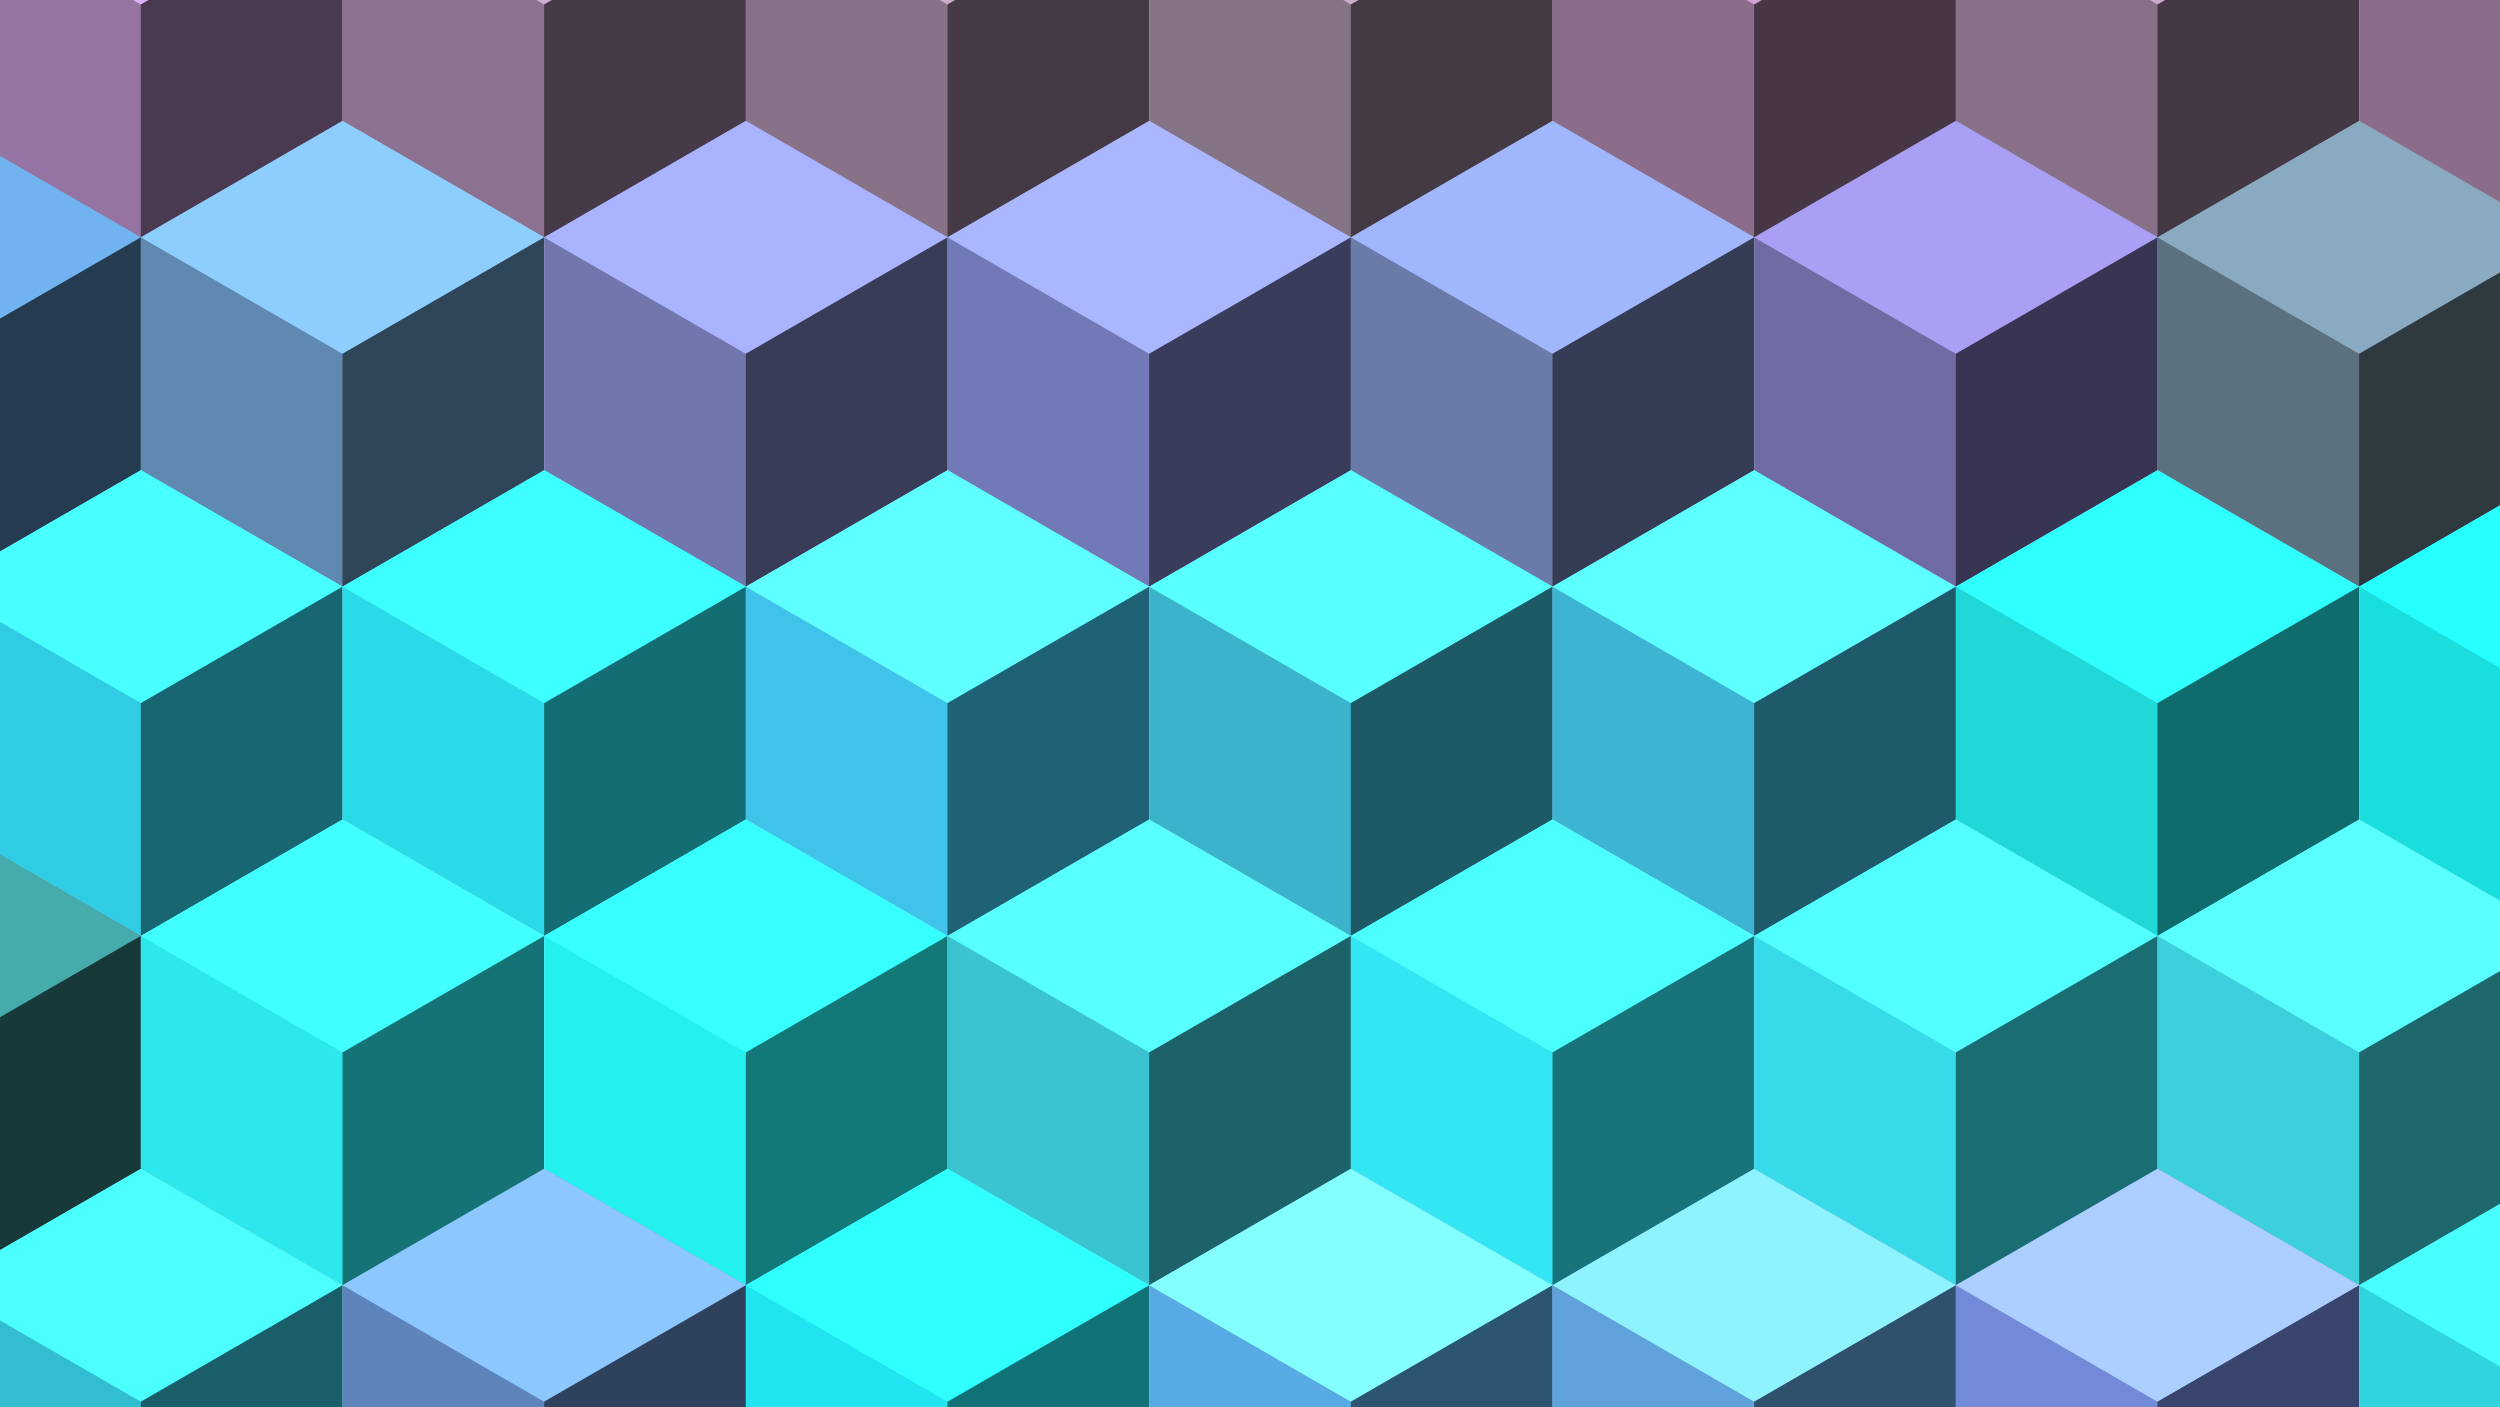
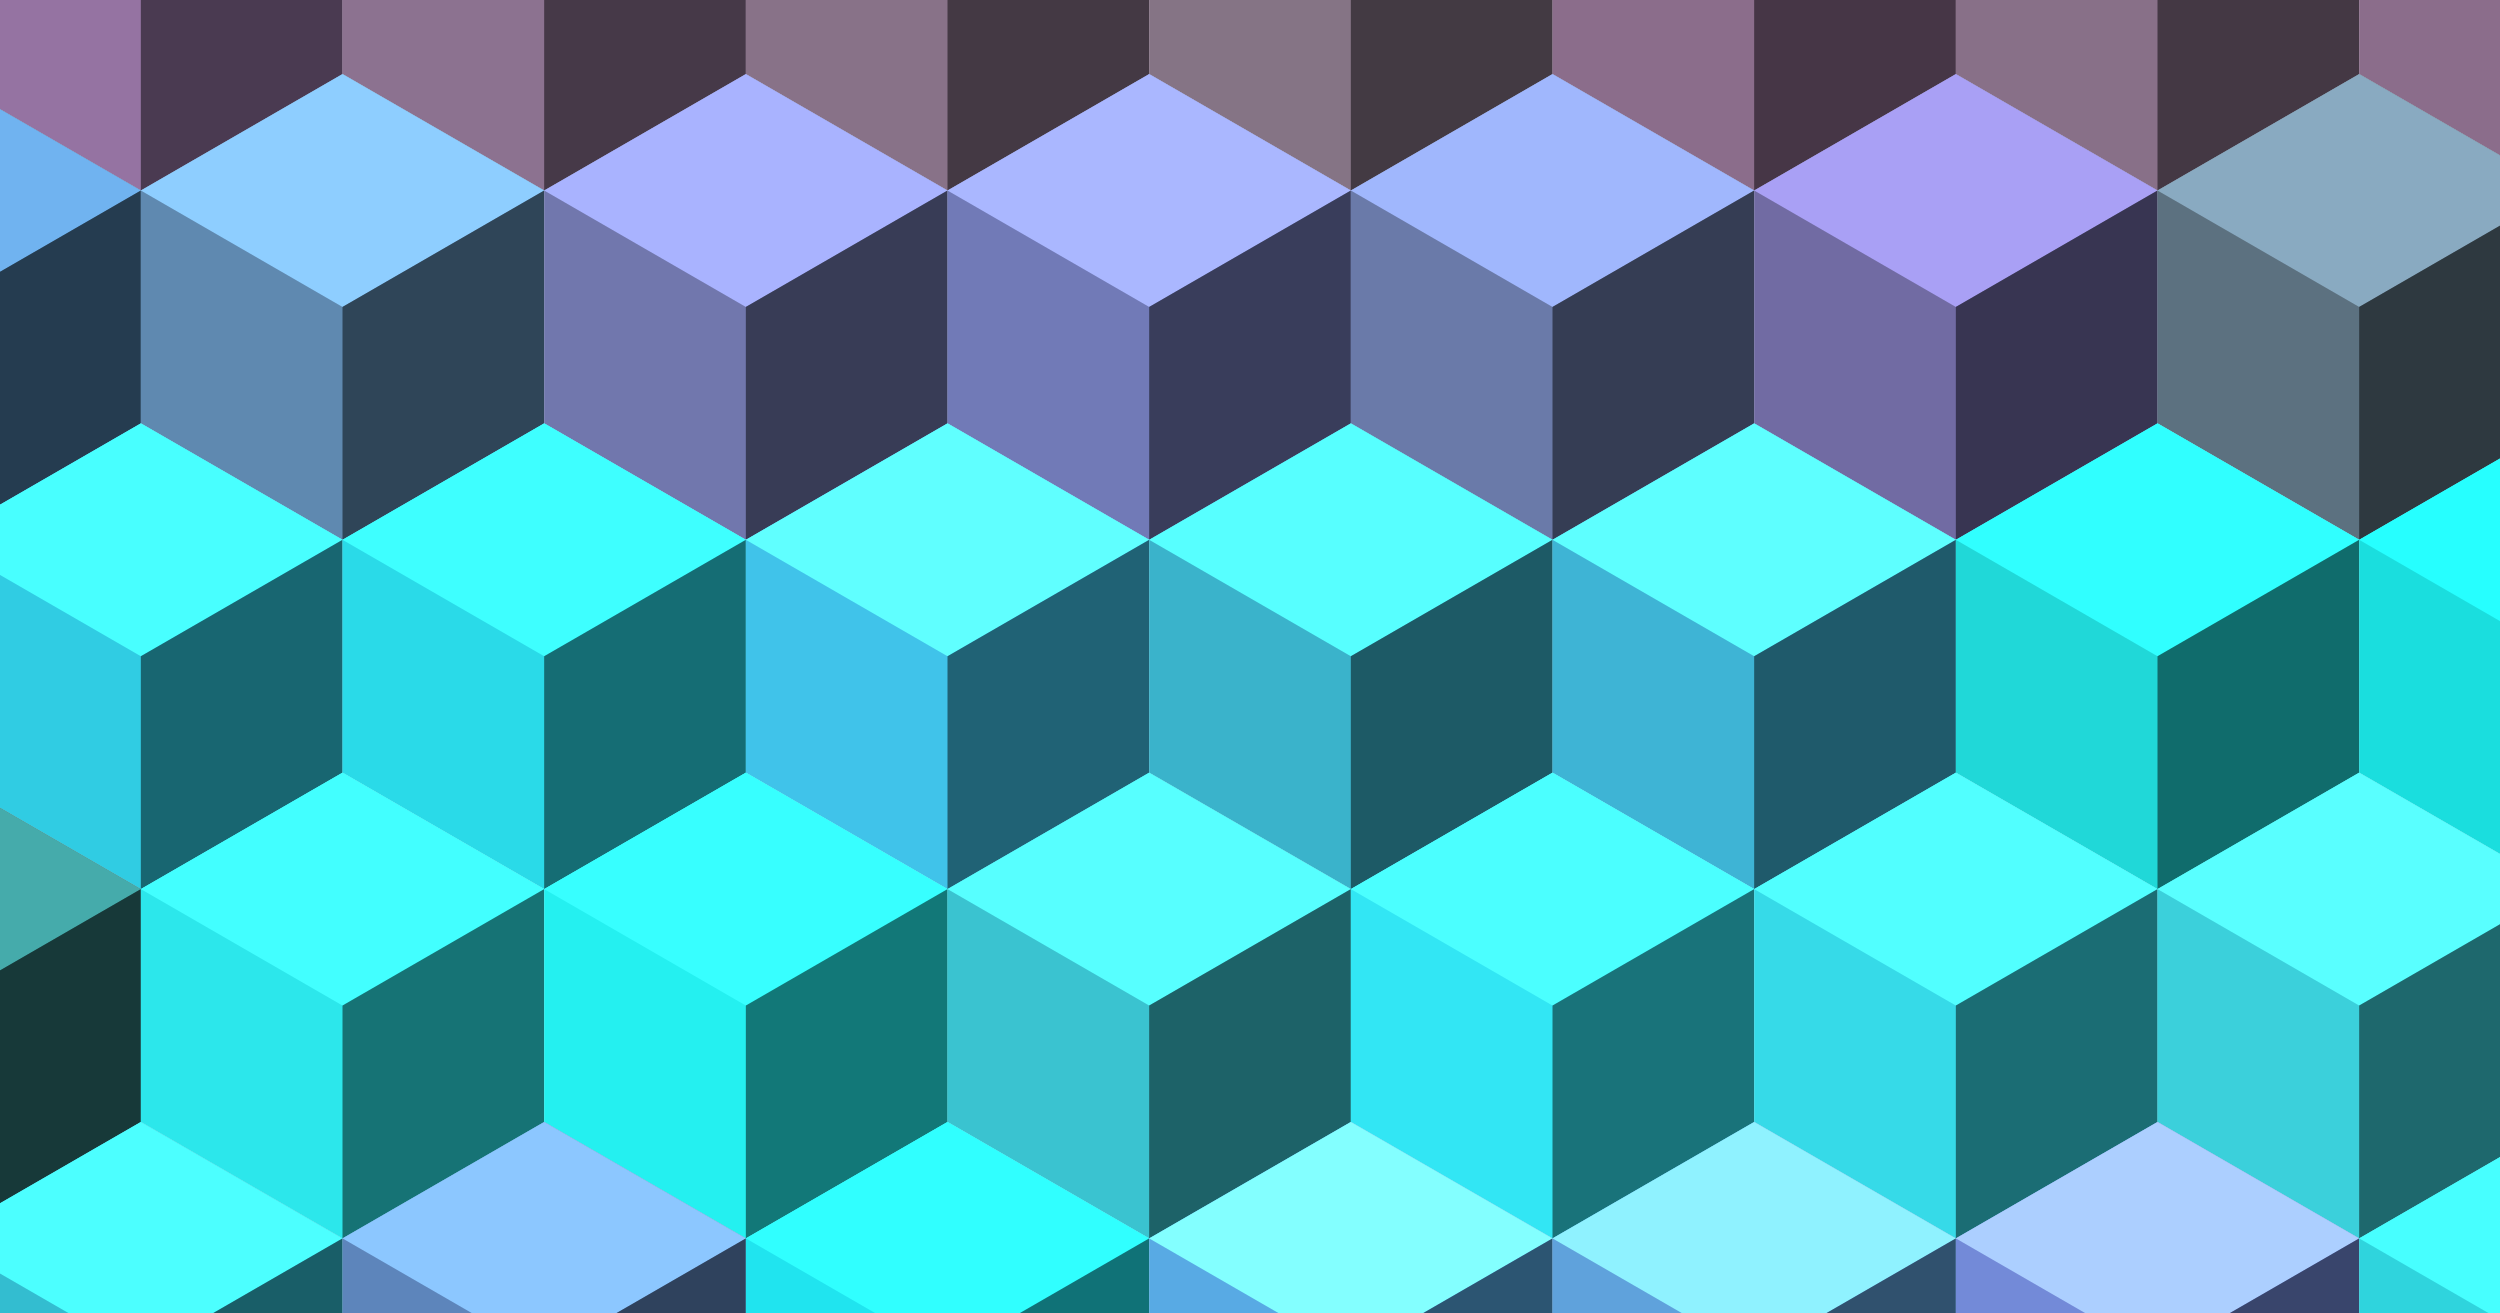
- <svg xmlns="http://www.w3.org/2000/svg" version="1.1" width="1200" height="675" viewBox="0,0,1200,675">
+ <svg xmlns="http://www.w3.org/2000/svg" version="1.1" width="1200" height="630" viewBox="0,0,1200,630">
  <g fill="none" fill-rule="nonzero" stroke="none" stroke-width="1" stroke-linecap="butt" stroke-linejoin="miter" stroke-miterlimit="10" stroke-dasharray="" stroke-dashoffset="0" font-family="none" font-weight="none" font-size="none" text-anchor="none" style="mix-blend-mode: normal">
    <g>
      <g>
-         <path d="M-126,-221.375l96.8,-55.888l96.8,55.888v111.775l-96.8,55.888l-96.8,-55.888z" fill="#000000" />
-         <path d="M-126,-221.375l96.8,-55.888l96.8,55.888l-96.8,55.888z" fill="#ffffff" />
-         <path d="M67.6,-221.375v111.775l-96.8,55.888v-111.775z" fill="#000000" />
-       </g>
-       <g>
-         <path d="M67.6,-221.375l96.8,-55.888l96.8,55.888v111.775l-96.8,55.888l-96.8,-55.888z" fill="#000000" />
-         <path d="M67.6,-221.375l96.8,-55.888l96.8,55.888l-96.8,55.888z" fill="#ffffff" />
-         <path d="M261.2,-221.375v111.775l-96.8,55.888v-111.775z" fill="#000000" />
-       </g>
-       <g>
-         <path d="M261.2,-221.375l96.8,-55.888l96.8,55.888v111.775l-96.8,55.888l-96.8,-55.888z" fill="#000000" />
-         <path d="M261.2,-221.375l96.8,-55.888l96.8,55.888l-96.8,55.888z" fill="#ffffff" />
-         <path d="M454.8,-221.375v111.775l-96.8,55.888v-111.775z" fill="#000000" />
-       </g>
-       <g>
-         <path d="M454.8,-221.375l96.8,-55.888l96.8,55.888v111.775l-96.8,55.888l-96.8,-55.888z" fill="#000000" />
-         <path d="M454.8,-221.375l96.8,-55.888l96.8,55.888l-96.8,55.888z" fill="#ffffff" />
-         <path d="M648.4,-221.375v111.775l-96.8,55.888v-111.775z" fill="#000000" />
-       </g>
-       <g>
-         <path d="M648.4,-221.375l96.8,-55.888l96.8,55.888v111.775l-96.8,55.888l-96.8,-55.888z" fill="#000000" />
-         <path d="M648.4,-221.375l96.8,-55.888l96.8,55.888l-96.8,55.888z" fill="#ffffff" />
-         <path d="M842,-221.375v111.775l-96.8,55.888v-111.775z" fill="#000000" />
-       </g>
-       <g>
-         <path d="M842,-221.375l96.8,-55.888l96.8,55.888v111.775l-96.8,55.888l-96.8,-55.888z" fill="#000000" />
-         <path d="M842,-221.375l96.8,-55.888l96.8,55.888l-96.8,55.888z" fill="#ffffff" />
-         <path d="M1035.6,-221.375v111.775l-96.8,55.888v-111.775z" fill="#000000" />
-       </g>
-       <g>
-         <path d="M1035.6,-221.375l96.8,-55.888l96.8,55.888v111.775l-96.8,55.888l-96.8,-55.888z" fill="#000000" />
-         <path d="M1035.6,-221.375l96.8,-55.888l96.8,55.888l-96.8,55.888z" fill="#ffffff" />
-         <path d="M1229.2,-221.375v111.775l-96.8,55.888v-111.775z" fill="#000000" />
-       </g>
-       <g>
-         <path d="M-29.2,-53.713l96.8,-55.888l96.8,55.888v111.775l-96.8,55.888l-96.8,-55.888z" fill="#9573a2" />
-         <path d="M-29.2,-53.713l96.8,-55.888l96.8,55.888l-96.8,55.888z" fill="#dfadf3" />
-         <path d="M164.4,-53.713v111.775l-96.8,55.888v-111.775z" fill="#4a3a51" />
-       </g>
-       <g>
-         <path d="M164.4,-53.713l96.8,-55.888l96.8,55.888v111.775l-96.8,55.888l-96.8,-55.888z" fill="#8c7290" />
-         <path d="M164.4,-53.713l96.8,-55.888l96.8,55.888l-96.8,55.888z" fill="#d1acd8" />
-         <path d="M358,-53.713v111.775l-96.8,55.888v-111.775z" fill="#463948" />
-       </g>
-       <g>
-         <path d="M358,-53.713l96.8,-55.888l96.8,55.888v111.775l-96.8,55.888l-96.8,-55.888z" fill="#887288" />
-         <path d="M358,-53.713l96.8,-55.888l96.8,55.888l-96.8,55.888z" fill="#ccabcc" />
-         <path d="M551.6,-53.713v111.775l-96.8,55.888v-111.775z" fill="#443944" />
-       </g>
-       <g>
-         <path d="M551.6,-53.713l96.8,-55.888l96.8,55.888v111.775l-96.8,55.888l-96.8,-55.888z" fill="#857485" />
-         <path d="M551.6,-53.713l96.8,-55.888l96.8,55.888l-96.8,55.888z" fill="#c8aec8" />
-         <path d="M745.2,-53.713v111.775l-96.8,55.888v-111.775z" fill="#433a43" />
-       </g>
-       <g>
-         <path d="M745.2,-53.713l96.8,-55.888l96.8,55.888v111.775l-96.8,55.888l-96.8,-55.888z" fill="#8b6d8b" />
-         <path d="M745.2,-53.713l96.8,-55.888l96.8,55.888l-96.8,55.888z" fill="#d1a3d1" />
-         <path d="M938.8,-53.713v111.775l-96.8,55.888v-111.775z" fill="#463646" />
-       </g>
-       <g>
-         <path d="M938.8,-53.713l96.8,-55.888l96.8,55.888v111.775l-96.8,55.888l-96.8,-55.888z" fill="#887088" />
-         <path d="M938.8,-53.713l96.8,-55.888l96.8,55.888l-96.8,55.888z" fill="#cca7cc" />
-         <path d="M1132.4,-53.713v111.775l-96.8,55.888v-111.775z" fill="#443844" />
-       </g>
-       <g>
-         <path d="M1132.4,-53.713l96.8,-55.888l96.8,55.888v111.775l-96.8,55.888l-96.8,-55.888z" fill="#8b6d8b" />
-         <path d="M1132.4,-53.713l96.8,-55.888l96.8,55.888l-96.8,55.888z" fill="#d0a4d0" />
-         <path d="M1326,-53.713v111.775l-96.8,55.888v-111.775z" fill="#453745" />
-       </g>
-       <g>
-         <path d="M-126,113.95l96.8,-55.888l96.8,55.888v111.775l-96.8,55.888l-96.8,-55.888z" fill="#4b78a0" />
-         <path d="M-126,113.95l96.8,-55.888l96.8,55.888l-96.8,55.888z" fill="#70b3f0" />
-         <path d="M67.6,113.95v111.775l-96.8,55.888v-111.775z" fill="#253c50" />
-       </g>
-       <g>
-         <path d="M67.6,113.95l96.8,-55.888l96.8,55.888v111.775l-96.8,55.888l-96.8,-55.888z" fill="#5f89b0" />
-         <path d="M67.6,113.95l96.8,-55.888l96.8,55.888l-96.8,55.888z" fill="#8eceff" />
-         <path d="M261.2,113.95v111.775l-96.8,55.888v-111.775z" fill="#2f4558" />
-       </g>
-       <g>
-         <path d="M261.2,113.95l96.8,-55.888l96.8,55.888v111.775l-96.8,55.888l-96.8,-55.888z" fill="#7177ad" />
-         <path d="M261.2,113.95l96.8,-55.888l96.8,55.888l-96.8,55.888z" fill="#a9b3ff" />
-         <path d="M454.8,113.95v111.775l-96.8,55.888v-111.775z" fill="#383c56" />
-       </g>
-       <g>
-         <path d="M454.8,113.95l96.8,-55.888l96.8,55.888v111.775l-96.8,55.888l-96.8,-55.888z" fill="#717ab7" />
-         <path d="M454.8,113.95l96.8,-55.888l96.8,55.888l-96.8,55.888z" fill="#aab7ff" />
-         <path d="M648.4,113.95v111.775l-96.8,55.888v-111.775z" fill="#393d5b" />
-       </g>
-       <g>
-         <path d="M648.4,113.95l96.8,-55.888l96.8,55.888v111.775l-96.8,55.888l-96.8,-55.888z" fill="#6a7aa9" />
-         <path d="M648.4,113.95l96.8,-55.888l96.8,55.888l-96.8,55.888z" fill="#a0b7fd" />
-         <path d="M842,113.95v111.775l-96.8,55.888v-111.775z" fill="#353d54" />
-       </g>
-       <g>
-         <path d="M842,113.95l96.8,-55.888l96.8,55.888v111.775l-96.8,55.888l-96.8,-55.888z" fill="#716ba3" />
-         <path d="M842,113.95l96.8,-55.888l96.8,55.888l-96.8,55.888z" fill="#a9a0f5" />
-         <path d="M1035.6,113.95v111.775l-96.8,55.888v-111.775z" fill="#383552" />
-       </g>
-       <g>
-         <path d="M1035.6,113.95l96.8,-55.888l96.8,55.888v111.775l-96.8,55.888l-96.8,-55.888z" fill="#5c7180" />
-         <path d="M1035.6,113.95l96.8,-55.888l96.8,55.888l-96.8,55.888z" fill="#89aac1" />
-         <path d="M1229.2,113.95v111.775l-96.8,55.888v-111.775z" fill="#2e3940" />
-       </g>
-       <g>
-         <path d="M-29.2,281.612l96.8,-55.888l96.8,55.888v111.775l-96.8,55.888l-96.8,-55.888z" fill="#30cce3" />
-         <path d="M-29.2,281.612l96.8,-55.888l96.8,55.888l-96.8,55.888z" fill="#48ffff" />
-         <path d="M164.4,281.612v111.775l-96.8,55.888v-111.775z" fill="#186671" />
-       </g>
-       <g>
-         <path d="M164.4,281.612l96.8,-55.888l96.8,55.888v111.775l-96.8,55.888l-96.8,-55.888z" fill="#2adae8" />
-         <path d="M164.4,281.612l96.8,-55.888l96.8,55.888l-96.8,55.888z" fill="#3effff" />
-         <path d="M358,281.612v111.775l-96.8,55.888v-111.775z" fill="#156d74" />
-       </g>
-       <g>
-         <path d="M358,281.612l96.8,-55.888l96.8,55.888v111.775l-96.8,55.888l-96.8,-55.888z" fill="#40c3ea" />
-         <path d="M358,281.612l96.8,-55.888l96.8,55.888l-96.8,55.888z" fill="#60ffff" />
-         <path d="M551.6,281.612v111.775l-96.8,55.888v-111.775z" fill="#206275" />
-       </g>
-       <g>
-         <path d="M551.6,281.612l96.8,-55.888l96.8,55.888v111.775l-96.8,55.888l-96.8,-55.888z" fill="#3ab3cb" />
-         <path d="M551.6,281.612l96.8,-55.888l96.8,55.888l-96.8,55.888z" fill="#57ffff" />
-         <path d="M745.2,281.612v111.775l-96.8,55.888v-111.775z" fill="#1d5a66" />
-       </g>
-       <g>
-         <path d="M745.2,281.612l96.8,-55.888l96.8,55.888v111.775l-96.8,55.888l-96.8,-55.888z" fill="#3eb4d5" />
-         <path d="M745.2,281.612l96.8,-55.888l96.8,55.888l-96.8,55.888z" fill="#5effff" />
-         <path d="M938.8,281.612v111.775l-96.8,55.888v-111.775z" fill="#1f5a6b" />
-       </g>
-       <g>
-         <path d="M938.8,281.612l96.8,-55.888l96.8,55.888v111.775l-96.8,55.888l-96.8,-55.888z" fill="#20d8d8" />
-         <path d="M938.8,281.612l96.8,-55.888l96.8,55.888l-96.8,55.888z" fill="#30ffff" />
-         <path d="M1132.4,281.612v111.775l-96.8,55.888v-111.775z" fill="#106c6c" />
-       </g>
-       <g>
-         <path d="M1132.4,281.612l96.8,-55.888l96.8,55.888v111.775l-96.8,55.888l-96.8,-55.888z" fill="#1adede" />
-         <path d="M1132.4,281.612l96.8,-55.888l96.8,55.888l-96.8,55.888z" fill="#26ffff" />
-         <path d="M1326,281.612v111.775l-96.8,55.888v-111.775z" fill="#0d6f6f" />
-       </g>
-       <g>
-         <path d="M-126,449.275l96.8,-55.888l96.8,55.888v111.775l-96.8,55.888l-96.8,-55.888z" fill="#2e7272" />
-         <path d="M-126,449.275l96.8,-55.888l96.8,55.888l-96.8,55.888z" fill="#45abab" />
-         <path d="M67.6,449.275v111.775l-96.8,55.888v-111.775z" fill="#173939" />
-       </g>
-       <g>
-         <path d="M67.6,449.275l96.8,-55.888l96.8,55.888v111.775l-96.8,55.888l-96.8,-55.888z" fill="#2ce7eb" />
-         <path d="M67.6,449.275l96.8,-55.888l96.8,55.888l-96.8,55.888z" fill="#42ffff" />
-         <path d="M261.2,449.275v111.775l-96.8,55.888v-111.775z" fill="#167375" />
-       </g>
-       <g>
-         <path d="M261.2,449.275l96.8,-55.888l96.8,55.888v111.775l-96.8,55.888l-96.8,-55.888z" fill="#24f0f0" />
-         <path d="M261.2,449.275l96.8,-55.888l96.8,55.888l-96.8,55.888z" fill="#37ffff" />
-         <path d="M454.8,449.275v111.775l-96.8,55.888v-111.775z" fill="#127878" />
-       </g>
-       <g>
-         <path d="M454.8,449.275l96.8,-55.888l96.8,55.888v111.775l-96.8,55.888l-96.8,-55.888z" fill="#3ac3d0" />
-         <path d="M454.8,449.275l96.8,-55.888l96.8,55.888l-96.8,55.888z" fill="#57ffff" />
-         <path d="M648.4,449.275v111.775l-96.8,55.888v-111.775z" fill="#1d6268" />
-       </g>
-       <g>
-         <path d="M648.4,449.275l96.8,-55.888l96.8,55.888v111.775l-96.8,55.888l-96.8,-55.888z" fill="#32e6f4" />
-         <path d="M648.4,449.275l96.8,-55.888l96.8,55.888l-96.8,55.888z" fill="#4bffff" />
-         <path d="M842,449.275v111.775l-96.8,55.888v-111.775z" fill="#19737a" />
-       </g>
-       <g>
-         <path d="M842,449.275l96.8,-55.888l96.8,55.888v111.775l-96.8,55.888l-96.8,-55.888z" fill="#36dae8" />
-         <path d="M842,449.275l96.8,-55.888l96.8,55.888l-96.8,55.888z" fill="#51ffff" />
-         <path d="M1035.6,449.275v111.775l-96.8,55.888v-111.775z" fill="#1b6d74" />
-       </g>
-       <g>
-         <path d="M1035.6,449.275l96.8,-55.888l96.8,55.888v111.775l-96.8,55.888l-96.8,-55.888z" fill="#3bd0db" />
-         <path d="M1035.6,449.275l96.8,-55.888l96.8,55.888l-96.8,55.888z" fill="#59ffff" />
-         <path d="M1229.2,449.275v111.775l-96.8,55.888v-111.775z" fill="#1e686d" />
-       </g>
-       <g>
-         <path d="M-29.2,616.938l96.8,-55.888l96.8,55.888v111.775l-96.8,55.888l-96.8,-55.888z" fill="#33bdd0" />
-         <path d="M-29.2,616.938l96.8,-55.888l96.8,55.888l-96.8,55.888z" fill="#4cffff" />
-         <path d="M164.4,616.938v111.775l-96.8,55.888v-111.775z" fill="#195e68" />
-       </g>
-       <g>
-         <path d="M164.4,616.938l96.8,-55.888l96.8,55.888v111.775l-96.8,55.888l-96.8,-55.888z" fill="#5d85bb" />
-         <path d="M164.4,616.938l96.8,-55.888l96.8,55.888l-96.8,55.888z" fill="#8cc7ff" />
-         <path d="M358,616.938v111.775l-96.8,55.888v-111.775z" fill="#2f425d" />
-       </g>
-       <g>
-         <path d="M358,616.938l96.8,-55.888l96.8,55.888v111.775l-96.8,55.888l-96.8,-55.888z" fill="#20e4ef" />
-         <path d="M358,616.938l96.8,-55.888l96.8,55.888l-96.8,55.888z" fill="#30ffff" />
-         <path d="M551.6,616.938v111.775l-96.8,55.888v-111.775z" fill="#107277" />
-       </g>
-       <g>
-         <path d="M551.6,616.938l96.8,-55.888l96.8,55.888v111.775l-96.8,55.888l-96.8,-55.888z" fill="#58aae4" />
-         <path d="M551.6,616.938l96.8,-55.888l96.8,55.888l-96.8,55.888z" fill="#83ffff" />
-         <path d="M745.2,616.938v111.775l-96.8,55.888v-111.775z" fill="#2c5572" />
-       </g>
-       <g>
-         <path d="M745.2,616.938l96.8,-55.888l96.8,55.888v111.775l-96.8,55.888l-96.8,-55.888z" fill="#5fa2dc" />
-         <path d="M745.2,616.938l96.8,-55.888l96.8,55.888l-96.8,55.888z" fill="#8ff2ff" />
-         <path d="M938.8,616.938v111.775l-96.8,55.888v-111.775z" fill="#30516e" />
-       </g>
-       <g>
-         <path d="M938.8,616.938l96.8,-55.888l96.8,55.888v111.775l-96.8,55.888l-96.8,-55.888z" fill="#738ad8" />
-         <path d="M938.8,616.938l96.8,-55.888l96.8,55.888l-96.8,55.888z" fill="#accfff" />
-         <path d="M1132.4,616.938v111.775l-96.8,55.888v-111.775z" fill="#39456c" />
-       </g>
-       <g>
-         <path d="M1132.4,616.938l96.8,-55.888l96.8,55.888v111.775l-96.8,55.888l-96.8,-55.888z" fill="#2fd4dd" />
-         <path d="M1132.4,616.938l96.8,-55.888l96.8,55.888l-96.8,55.888z" fill="#47ffff" />
-         <path d="M1326,616.938v111.775l-96.8,55.888v-111.775z" fill="#186a6f" />
-       </g>
-       <g>
-         <path d="M-126,784.6l96.8,-55.888l96.8,55.888v111.775l-96.8,55.888l-96.8,-55.888z" fill="#000000" />
-         <path d="M-126,784.6l96.8,-55.888l96.8,55.888l-96.8,55.888z" fill="#ffffff" />
-         <path d="M67.6,784.6v111.775l-96.8,55.888v-111.775z" fill="#000000" />
-       </g>
-       <g>
-         <path d="M67.6,784.6l96.8,-55.888l96.8,55.888v111.775l-96.8,55.888l-96.8,-55.888z" fill="#000000" />
-         <path d="M67.6,784.6l96.8,-55.888l96.8,55.888l-96.8,55.888z" fill="#ffffff" />
-         <path d="M261.2,784.6v111.775l-96.8,55.888v-111.775z" fill="#000000" />
-       </g>
-       <g>
-         <path d="M261.2,784.6l96.8,-55.888l96.8,55.888v111.775l-96.8,55.888l-96.8,-55.888z" fill="#000000" />
-         <path d="M261.2,784.6l96.8,-55.888l96.8,55.888l-96.8,55.888z" fill="#ffffff" />
-         <path d="M454.8,784.6v111.775l-96.8,55.888v-111.775z" fill="#000000" />
-       </g>
-       <g>
-         <path d="M454.8,784.6l96.8,-55.888l96.8,55.888v111.775l-96.8,55.888l-96.8,-55.888z" fill="#000000" />
-         <path d="M454.8,784.6l96.8,-55.888l96.8,55.888l-96.8,55.888z" fill="#ffffff" />
-         <path d="M648.4,784.6v111.775l-96.8,55.888v-111.775z" fill="#000000" />
-       </g>
-       <g>
-         <path d="M648.4,784.6l96.8,-55.888l96.8,55.888v111.775l-96.8,55.888l-96.8,-55.888z" fill="#000000" />
-         <path d="M648.4,784.6l96.8,-55.888l96.8,55.888l-96.8,55.888z" fill="#ffffff" />
-         <path d="M842,784.6v111.775l-96.8,55.888v-111.775z" fill="#000000" />
-       </g>
-       <g>
-         <path d="M842,784.6l96.8,-55.888l96.8,55.888v111.775l-96.8,55.888l-96.8,-55.888z" fill="#000000" />
-         <path d="M842,784.6l96.8,-55.888l96.8,55.888l-96.8,55.888z" fill="#ffffff" />
-         <path d="M1035.6,784.6v111.775l-96.8,55.888v-111.775z" fill="#000000" />
-       </g>
-       <g>
-         <path d="M1035.6,784.6l96.8,-55.888l96.8,55.888v111.775l-96.8,55.888l-96.8,-55.888z" fill="#000000" />
-         <path d="M1035.6,784.6l96.8,-55.888l96.8,55.888l-96.8,55.888z" fill="#ffffff" />
-         <path d="M1229.2,784.6v111.775l-96.8,55.888v-111.775z" fill="#000000" />
+         <path d="M-126,-243.875l96.8,-55.888l96.8,55.888v111.775l-96.8,55.888l-96.8,-55.888z" fill="#000000" />
+         <path d="M-126,-243.875l96.8,-55.888l96.8,55.888l-96.8,55.888z" fill="#ffffff" />
+         <path d="M67.6,-243.875v111.775l-96.8,55.888v-111.775z" fill="#000000" />
+       </g>
+       <g>
+         <path d="M67.6,-243.875l96.8,-55.888l96.8,55.888v111.775l-96.8,55.888l-96.8,-55.888z" fill="#000000" />
+         <path d="M67.6,-243.875l96.8,-55.888l96.8,55.888l-96.8,55.888z" fill="#ffffff" />
+         <path d="M261.2,-243.875v111.775l-96.8,55.888v-111.775z" fill="#000000" />
+       </g>
+       <g>
+         <path d="M261.2,-243.875l96.8,-55.888l96.8,55.888v111.775l-96.8,55.888l-96.8,-55.888z" fill="#000000" />
+         <path d="M261.2,-243.875l96.8,-55.888l96.8,55.888l-96.8,55.888z" fill="#ffffff" />
+         <path d="M454.8,-243.875v111.775l-96.8,55.888v-111.775z" fill="#000000" />
+       </g>
+       <g>
+         <path d="M454.8,-243.875l96.8,-55.888l96.8,55.888v111.775l-96.8,55.888l-96.8,-55.888z" fill="#000000" />
+         <path d="M454.8,-243.875l96.8,-55.888l96.8,55.888l-96.8,55.888z" fill="#ffffff" />
+         <path d="M648.4,-243.875v111.775l-96.8,55.888v-111.775z" fill="#000000" />
+       </g>
+       <g>
+         <path d="M648.4,-243.875l96.8,-55.888l96.8,55.888v111.775l-96.8,55.888l-96.8,-55.888z" fill="#000000" />
+         <path d="M648.4,-243.875l96.8,-55.888l96.8,55.888l-96.8,55.888z" fill="#ffffff" />
+         <path d="M842,-243.875v111.775l-96.8,55.888v-111.775z" fill="#000000" />
+       </g>
+       <g>
+         <path d="M842,-243.875l96.8,-55.888l96.8,55.888v111.775l-96.8,55.888l-96.8,-55.888z" fill="#000000" />
+         <path d="M842,-243.875l96.8,-55.888l96.8,55.888l-96.8,55.888z" fill="#ffffff" />
+         <path d="M1035.6,-243.875v111.775l-96.8,55.888v-111.775z" fill="#000000" />
+       </g>
+       <g>
+         <path d="M1035.6,-243.875l96.8,-55.888l96.8,55.888v111.775l-96.8,55.888l-96.8,-55.888z" fill="#000000" />
+         <path d="M1035.6,-243.875l96.8,-55.888l96.8,55.888l-96.8,55.888z" fill="#ffffff" />
+         <path d="M1229.2,-243.875v111.775l-96.8,55.888v-111.775z" fill="#000000" />
+       </g>
+       <g>
+         <path d="M-29.2,-76.213l96.8,-55.888l96.8,55.888v111.775l-96.8,55.888l-96.8,-55.888z" fill="#9573a2" />
+         <path d="M-29.2,-76.213l96.8,-55.888l96.8,55.888l-96.8,55.888z" fill="#dfadf3" />
+         <path d="M164.4,-76.213v111.775l-96.8,55.888v-111.775z" fill="#4a3a51" />
+       </g>
+       <g>
+         <path d="M164.4,-76.213l96.8,-55.888l96.8,55.888v111.775l-96.8,55.888l-96.8,-55.888z" fill="#8c7290" />
+         <path d="M164.4,-76.213l96.8,-55.888l96.8,55.888l-96.8,55.888z" fill="#d1acd8" />
+         <path d="M358,-76.213v111.775l-96.8,55.888v-111.775z" fill="#463948" />
+       </g>
+       <g>
+         <path d="M358,-76.213l96.8,-55.888l96.8,55.888v111.775l-96.8,55.888l-96.8,-55.888z" fill="#887288" />
+         <path d="M358,-76.213l96.8,-55.888l96.8,55.888l-96.8,55.888z" fill="#ccabcc" />
+         <path d="M551.6,-76.213v111.775l-96.8,55.888v-111.775z" fill="#443944" />
+       </g>
+       <g>
+         <path d="M551.6,-76.213l96.8,-55.888l96.8,55.888v111.775l-96.8,55.888l-96.8,-55.888z" fill="#857485" />
+         <path d="M551.6,-76.213l96.8,-55.888l96.8,55.888l-96.8,55.888z" fill="#c8aec8" />
+         <path d="M745.2,-76.213v111.775l-96.8,55.888v-111.775z" fill="#433a43" />
+       </g>
+       <g>
+         <path d="M745.2,-76.213l96.8,-55.888l96.8,55.888v111.775l-96.8,55.888l-96.8,-55.888z" fill="#8b6d8b" />
+         <path d="M745.2,-76.213l96.8,-55.888l96.8,55.888l-96.8,55.888z" fill="#d1a3d1" />
+         <path d="M938.8,-76.213v111.775l-96.8,55.888v-111.775z" fill="#463646" />
+       </g>
+       <g>
+         <path d="M938.8,-76.213l96.8,-55.888l96.8,55.888v111.775l-96.8,55.888l-96.8,-55.888z" fill="#887088" />
+         <path d="M938.8,-76.213l96.8,-55.888l96.8,55.888l-96.8,55.888z" fill="#cca7cc" />
+         <path d="M1132.4,-76.213v111.775l-96.8,55.888v-111.775z" fill="#443844" />
+       </g>
+       <g>
+         <path d="M1132.4,-76.213l96.8,-55.888l96.8,55.888v111.775l-96.8,55.888l-96.8,-55.888z" fill="#8b6d8b" />
+         <path d="M1132.4,-76.213l96.8,-55.888l96.8,55.888l-96.8,55.888z" fill="#d0a4d0" />
+         <path d="M1326,-76.213v111.775l-96.8,55.888v-111.775z" fill="#453745" />
+       </g>
+       <g>
+         <path d="M-126,91.45l96.8,-55.888l96.8,55.888v111.775l-96.8,55.888l-96.8,-55.888z" fill="#4b78a0" />
+         <path d="M-126,91.45l96.8,-55.888l96.8,55.888l-96.8,55.888z" fill="#70b3f0" />
+         <path d="M67.6,91.45v111.775l-96.8,55.888v-111.775z" fill="#253c50" />
+       </g>
+       <g>
+         <path d="M67.6,91.45l96.8,-55.888l96.8,55.888v111.775l-96.8,55.888l-96.8,-55.888z" fill="#5f89b0" />
+         <path d="M67.6,91.45l96.8,-55.888l96.8,55.888l-96.8,55.888z" fill="#8eceff" />
+         <path d="M261.2,91.45v111.775l-96.8,55.888v-111.775z" fill="#2f4558" />
+       </g>
+       <g>
+         <path d="M261.2,91.45l96.8,-55.888l96.8,55.888v111.775l-96.8,55.888l-96.8,-55.888z" fill="#7177ad" />
+         <path d="M261.2,91.45l96.8,-55.888l96.8,55.888l-96.8,55.888z" fill="#a9b3ff" />
+         <path d="M454.8,91.45v111.775l-96.8,55.888v-111.775z" fill="#383c56" />
+       </g>
+       <g>
+         <path d="M454.8,91.45l96.8,-55.888l96.8,55.888v111.775l-96.8,55.888l-96.8,-55.888z" fill="#717ab7" />
+         <path d="M454.8,91.45l96.8,-55.888l96.8,55.888l-96.8,55.888z" fill="#aab7ff" />
+         <path d="M648.4,91.45v111.775l-96.8,55.888v-111.775z" fill="#393d5b" />
+       </g>
+       <g>
+         <path d="M648.4,91.45l96.8,-55.888l96.8,55.888v111.775l-96.8,55.888l-96.8,-55.888z" fill="#6a7aa9" />
+         <path d="M648.4,91.45l96.8,-55.888l96.8,55.888l-96.8,55.888z" fill="#a0b7fd" />
+         <path d="M842,91.45v111.775l-96.8,55.888v-111.775z" fill="#353d54" />
+       </g>
+       <g>
+         <path d="M842,91.45l96.8,-55.888l96.8,55.888v111.775l-96.8,55.888l-96.8,-55.888z" fill="#716ba3" />
+         <path d="M842,91.45l96.8,-55.888l96.8,55.888l-96.8,55.888z" fill="#a9a0f5" />
+         <path d="M1035.6,91.45v111.775l-96.8,55.888v-111.775z" fill="#383552" />
+       </g>
+       <g>
+         <path d="M1035.6,91.45l96.8,-55.888l96.8,55.888v111.775l-96.8,55.888l-96.8,-55.888z" fill="#5c7180" />
+         <path d="M1035.6,91.45l96.8,-55.888l96.8,55.888l-96.8,55.888z" fill="#89aac1" />
+         <path d="M1229.2,91.45v111.775l-96.8,55.888v-111.775z" fill="#2e3940" />
+       </g>
+       <g>
+         <path d="M-29.2,259.112l96.8,-55.888l96.8,55.888v111.775l-96.8,55.888l-96.8,-55.888z" fill="#30cce3" />
+         <path d="M-29.2,259.112l96.8,-55.888l96.8,55.888l-96.8,55.888z" fill="#48ffff" />
+         <path d="M164.4,259.112v111.775l-96.8,55.888v-111.775z" fill="#186671" />
+       </g>
+       <g>
+         <path d="M164.4,259.112l96.8,-55.888l96.8,55.888v111.775l-96.8,55.888l-96.8,-55.888z" fill="#2adae8" />
+         <path d="M164.4,259.112l96.8,-55.888l96.8,55.888l-96.8,55.888z" fill="#3effff" />
+         <path d="M358,259.112v111.775l-96.8,55.888v-111.775z" fill="#156d74" />
+       </g>
+       <g>
+         <path d="M358,259.112l96.8,-55.888l96.8,55.888v111.775l-96.8,55.888l-96.8,-55.888z" fill="#40c3ea" />
+         <path d="M358,259.112l96.8,-55.888l96.8,55.888l-96.8,55.888z" fill="#60ffff" />
+         <path d="M551.6,259.112v111.775l-96.8,55.888v-111.775z" fill="#206275" />
+       </g>
+       <g>
+         <path d="M551.6,259.112l96.8,-55.888l96.8,55.888v111.775l-96.8,55.888l-96.8,-55.888z" fill="#3ab3cb" />
+         <path d="M551.6,259.112l96.8,-55.888l96.8,55.888l-96.8,55.888z" fill="#57ffff" />
+         <path d="M745.2,259.112v111.775l-96.8,55.888v-111.775z" fill="#1d5a66" />
+       </g>
+       <g>
+         <path d="M745.2,259.112l96.8,-55.888l96.8,55.888v111.775l-96.8,55.888l-96.8,-55.888z" fill="#3eb4d5" />
+         <path d="M745.2,259.112l96.8,-55.888l96.8,55.888l-96.8,55.888z" fill="#5effff" />
+         <path d="M938.8,259.112v111.775l-96.8,55.888v-111.775z" fill="#1f5a6b" />
+       </g>
+       <g>
+         <path d="M938.8,259.112l96.8,-55.888l96.8,55.888v111.775l-96.8,55.888l-96.8,-55.888z" fill="#20d8d8" />
+         <path d="M938.8,259.112l96.8,-55.888l96.8,55.888l-96.8,55.888z" fill="#30ffff" />
+         <path d="M1132.4,259.112v111.775l-96.8,55.888v-111.775z" fill="#106c6c" />
+       </g>
+       <g>
+         <path d="M1132.4,259.112l96.8,-55.888l96.8,55.888v111.775l-96.8,55.888l-96.8,-55.888z" fill="#1adede" />
+         <path d="M1132.4,259.112l96.8,-55.888l96.8,55.888l-96.8,55.888z" fill="#26ffff" />
+         <path d="M1326,259.112v111.775l-96.8,55.888v-111.775z" fill="#0d6f6f" />
+       </g>
+       <g>
+         <path d="M-126,426.775l96.8,-55.888l96.8,55.888v111.775l-96.8,55.888l-96.8,-55.888z" fill="#2e7272" />
+         <path d="M-126,426.775l96.8,-55.888l96.8,55.888l-96.8,55.888z" fill="#45abab" />
+         <path d="M67.6,426.775v111.775l-96.8,55.888v-111.775z" fill="#173939" />
+       </g>
+       <g>
+         <path d="M67.6,426.775l96.8,-55.888l96.8,55.888v111.775l-96.8,55.888l-96.8,-55.888z" fill="#2ce7eb" />
+         <path d="M67.6,426.775l96.8,-55.888l96.8,55.888l-96.8,55.888z" fill="#42ffff" />
+         <path d="M261.2,426.775v111.775l-96.8,55.888v-111.775z" fill="#167375" />
+       </g>
+       <g>
+         <path d="M261.2,426.775l96.8,-55.888l96.8,55.888v111.775l-96.8,55.888l-96.8,-55.888z" fill="#24f0f0" />
+         <path d="M261.2,426.775l96.8,-55.888l96.8,55.888l-96.8,55.888z" fill="#37ffff" />
+         <path d="M454.8,426.775v111.775l-96.8,55.888v-111.775z" fill="#127878" />
+       </g>
+       <g>
+         <path d="M454.8,426.775l96.8,-55.888l96.8,55.888v111.775l-96.8,55.888l-96.8,-55.888z" fill="#3ac3d0" />
+         <path d="M454.8,426.775l96.8,-55.888l96.8,55.888l-96.8,55.888z" fill="#57ffff" />
+         <path d="M648.4,426.775v111.775l-96.8,55.888v-111.775z" fill="#1d6268" />
+       </g>
+       <g>
+         <path d="M648.4,426.775l96.8,-55.888l96.8,55.888v111.775l-96.8,55.888l-96.8,-55.888z" fill="#32e6f4" />
+         <path d="M648.4,426.775l96.8,-55.888l96.8,55.888l-96.8,55.888z" fill="#4bffff" />
+         <path d="M842,426.775v111.775l-96.8,55.888v-111.775z" fill="#19737a" />
+       </g>
+       <g>
+         <path d="M842,426.775l96.8,-55.888l96.8,55.888v111.775l-96.8,55.888l-96.8,-55.888z" fill="#36dae8" />
+         <path d="M842,426.775l96.8,-55.888l96.8,55.888l-96.8,55.888z" fill="#51ffff" />
+         <path d="M1035.6,426.775v111.775l-96.8,55.888v-111.775z" fill="#1b6d74" />
+       </g>
+       <g>
+         <path d="M1035.6,426.775l96.8,-55.888l96.8,55.888v111.775l-96.8,55.888l-96.8,-55.888z" fill="#3bd0db" />
+         <path d="M1035.6,426.775l96.8,-55.888l96.8,55.888l-96.8,55.888z" fill="#59ffff" />
+         <path d="M1229.2,426.775v111.775l-96.8,55.888v-111.775z" fill="#1e686d" />
+       </g>
+       <g>
+         <path d="M-29.2,594.438l96.8,-55.888l96.8,55.888v111.775l-96.8,55.888l-96.8,-55.888z" fill="#33bdd0" />
+         <path d="M-29.2,594.438l96.8,-55.888l96.8,55.888l-96.8,55.888z" fill="#4cffff" />
+         <path d="M164.4,594.438v111.775l-96.8,55.888v-111.775z" fill="#195e68" />
+       </g>
+       <g>
+         <path d="M164.4,594.438l96.8,-55.888l96.8,55.888v111.775l-96.8,55.888l-96.8,-55.888z" fill="#5d85bb" />
+         <path d="M164.4,594.438l96.8,-55.888l96.8,55.888l-96.8,55.888z" fill="#8cc7ff" />
+         <path d="M358,594.438v111.775l-96.8,55.888v-111.775z" fill="#2f425d" />
+       </g>
+       <g>
+         <path d="M358,594.438l96.8,-55.888l96.8,55.888v111.775l-96.8,55.888l-96.8,-55.888z" fill="#20e4ef" />
+         <path d="M358,594.438l96.8,-55.888l96.8,55.888l-96.8,55.888z" fill="#30ffff" />
+         <path d="M551.6,594.438v111.775l-96.8,55.888v-111.775z" fill="#107277" />
+       </g>
+       <g>
+         <path d="M551.6,594.438l96.8,-55.888l96.8,55.888v111.775l-96.8,55.888l-96.8,-55.888z" fill="#58aae4" />
+         <path d="M551.6,594.438l96.8,-55.888l96.8,55.888l-96.8,55.888z" fill="#83ffff" />
+         <path d="M745.2,594.438v111.775l-96.8,55.888v-111.775z" fill="#2c5572" />
+       </g>
+       <g>
+         <path d="M745.2,594.438l96.8,-55.888l96.8,55.888v111.775l-96.8,55.888l-96.8,-55.888z" fill="#5fa2dc" />
+         <path d="M745.2,594.438l96.8,-55.888l96.8,55.888l-96.8,55.888z" fill="#8ff2ff" />
+         <path d="M938.8,594.438v111.775l-96.8,55.888v-111.775z" fill="#30516e" />
+       </g>
+       <g>
+         <path d="M938.8,594.438l96.8,-55.888l96.8,55.888v111.775l-96.8,55.888l-96.8,-55.888z" fill="#738ad8" />
+         <path d="M938.8,594.438l96.8,-55.888l96.8,55.888l-96.8,55.888z" fill="#accfff" />
+         <path d="M1132.4,594.438v111.775l-96.8,55.888v-111.775z" fill="#39456c" />
+       </g>
+       <g>
+         <path d="M1132.4,594.438l96.8,-55.888l96.8,55.888v111.775l-96.8,55.888l-96.8,-55.888z" fill="#2fd4dd" />
+         <path d="M1132.4,594.438l96.8,-55.888l96.8,55.888l-96.8,55.888z" fill="#47ffff" />
+         <path d="M1326,594.438v111.775l-96.8,55.888v-111.775z" fill="#186a6f" />
+       </g>
+       <g>
+         <path d="M-126,762.1l96.8,-55.888l96.8,55.888v111.775l-96.8,55.888l-96.8,-55.888z" fill="#000000" />
+         <path d="M-126,762.1l96.8,-55.888l96.8,55.888l-96.8,55.888z" fill="#ffffff" />
+         <path d="M67.6,762.1v111.775l-96.8,55.888v-111.775z" fill="#000000" />
+       </g>
+       <g>
+         <path d="M67.6,762.1l96.8,-55.888l96.8,55.888v111.775l-96.8,55.888l-96.8,-55.888z" fill="#000000" />
+         <path d="M67.6,762.1l96.8,-55.888l96.8,55.888l-96.8,55.888z" fill="#ffffff" />
+         <path d="M261.2,762.1v111.775l-96.8,55.888v-111.775z" fill="#000000" />
+       </g>
+       <g>
+         <path d="M261.2,762.1l96.8,-55.888l96.8,55.888v111.775l-96.8,55.888l-96.8,-55.888z" fill="#000000" />
+         <path d="M261.2,762.1l96.8,-55.888l96.8,55.888l-96.8,55.888z" fill="#ffffff" />
+         <path d="M454.8,762.1v111.775l-96.8,55.888v-111.775z" fill="#000000" />
+       </g>
+       <g>
+         <path d="M454.8,762.1l96.8,-55.888l96.8,55.888v111.775l-96.8,55.888l-96.8,-55.888z" fill="#000000" />
+         <path d="M454.8,762.1l96.8,-55.888l96.8,55.888l-96.8,55.888z" fill="#ffffff" />
+         <path d="M648.4,762.1v111.775l-96.8,55.888v-111.775z" fill="#000000" />
+       </g>
+       <g>
+         <path d="M648.4,762.1l96.8,-55.888l96.8,55.888v111.775l-96.8,55.888l-96.8,-55.888z" fill="#000000" />
+         <path d="M648.4,762.1l96.8,-55.888l96.8,55.888l-96.8,55.888z" fill="#ffffff" />
+         <path d="M842,762.1v111.775l-96.8,55.888v-111.775z" fill="#000000" />
+       </g>
+       <g>
+         <path d="M842,762.1l96.8,-55.888l96.8,55.888v111.775l-96.8,55.888l-96.8,-55.888z" fill="#000000" />
+         <path d="M842,762.1l96.8,-55.888l96.8,55.888l-96.8,55.888z" fill="#ffffff" />
+         <path d="M1035.6,762.1v111.775l-96.8,55.888v-111.775z" fill="#000000" />
+       </g>
+       <g>
+         <path d="M1035.6,762.1l96.8,-55.888l96.8,55.888v111.775l-96.8,55.888l-96.8,-55.888z" fill="#000000" />
+         <path d="M1035.6,762.1l96.8,-55.888l96.8,55.888l-96.8,55.888z" fill="#ffffff" />
+         <path d="M1229.2,762.1v111.775l-96.8,55.888v-111.775z" fill="#000000" />
      </g>
    </g>
  </g>
</svg>
